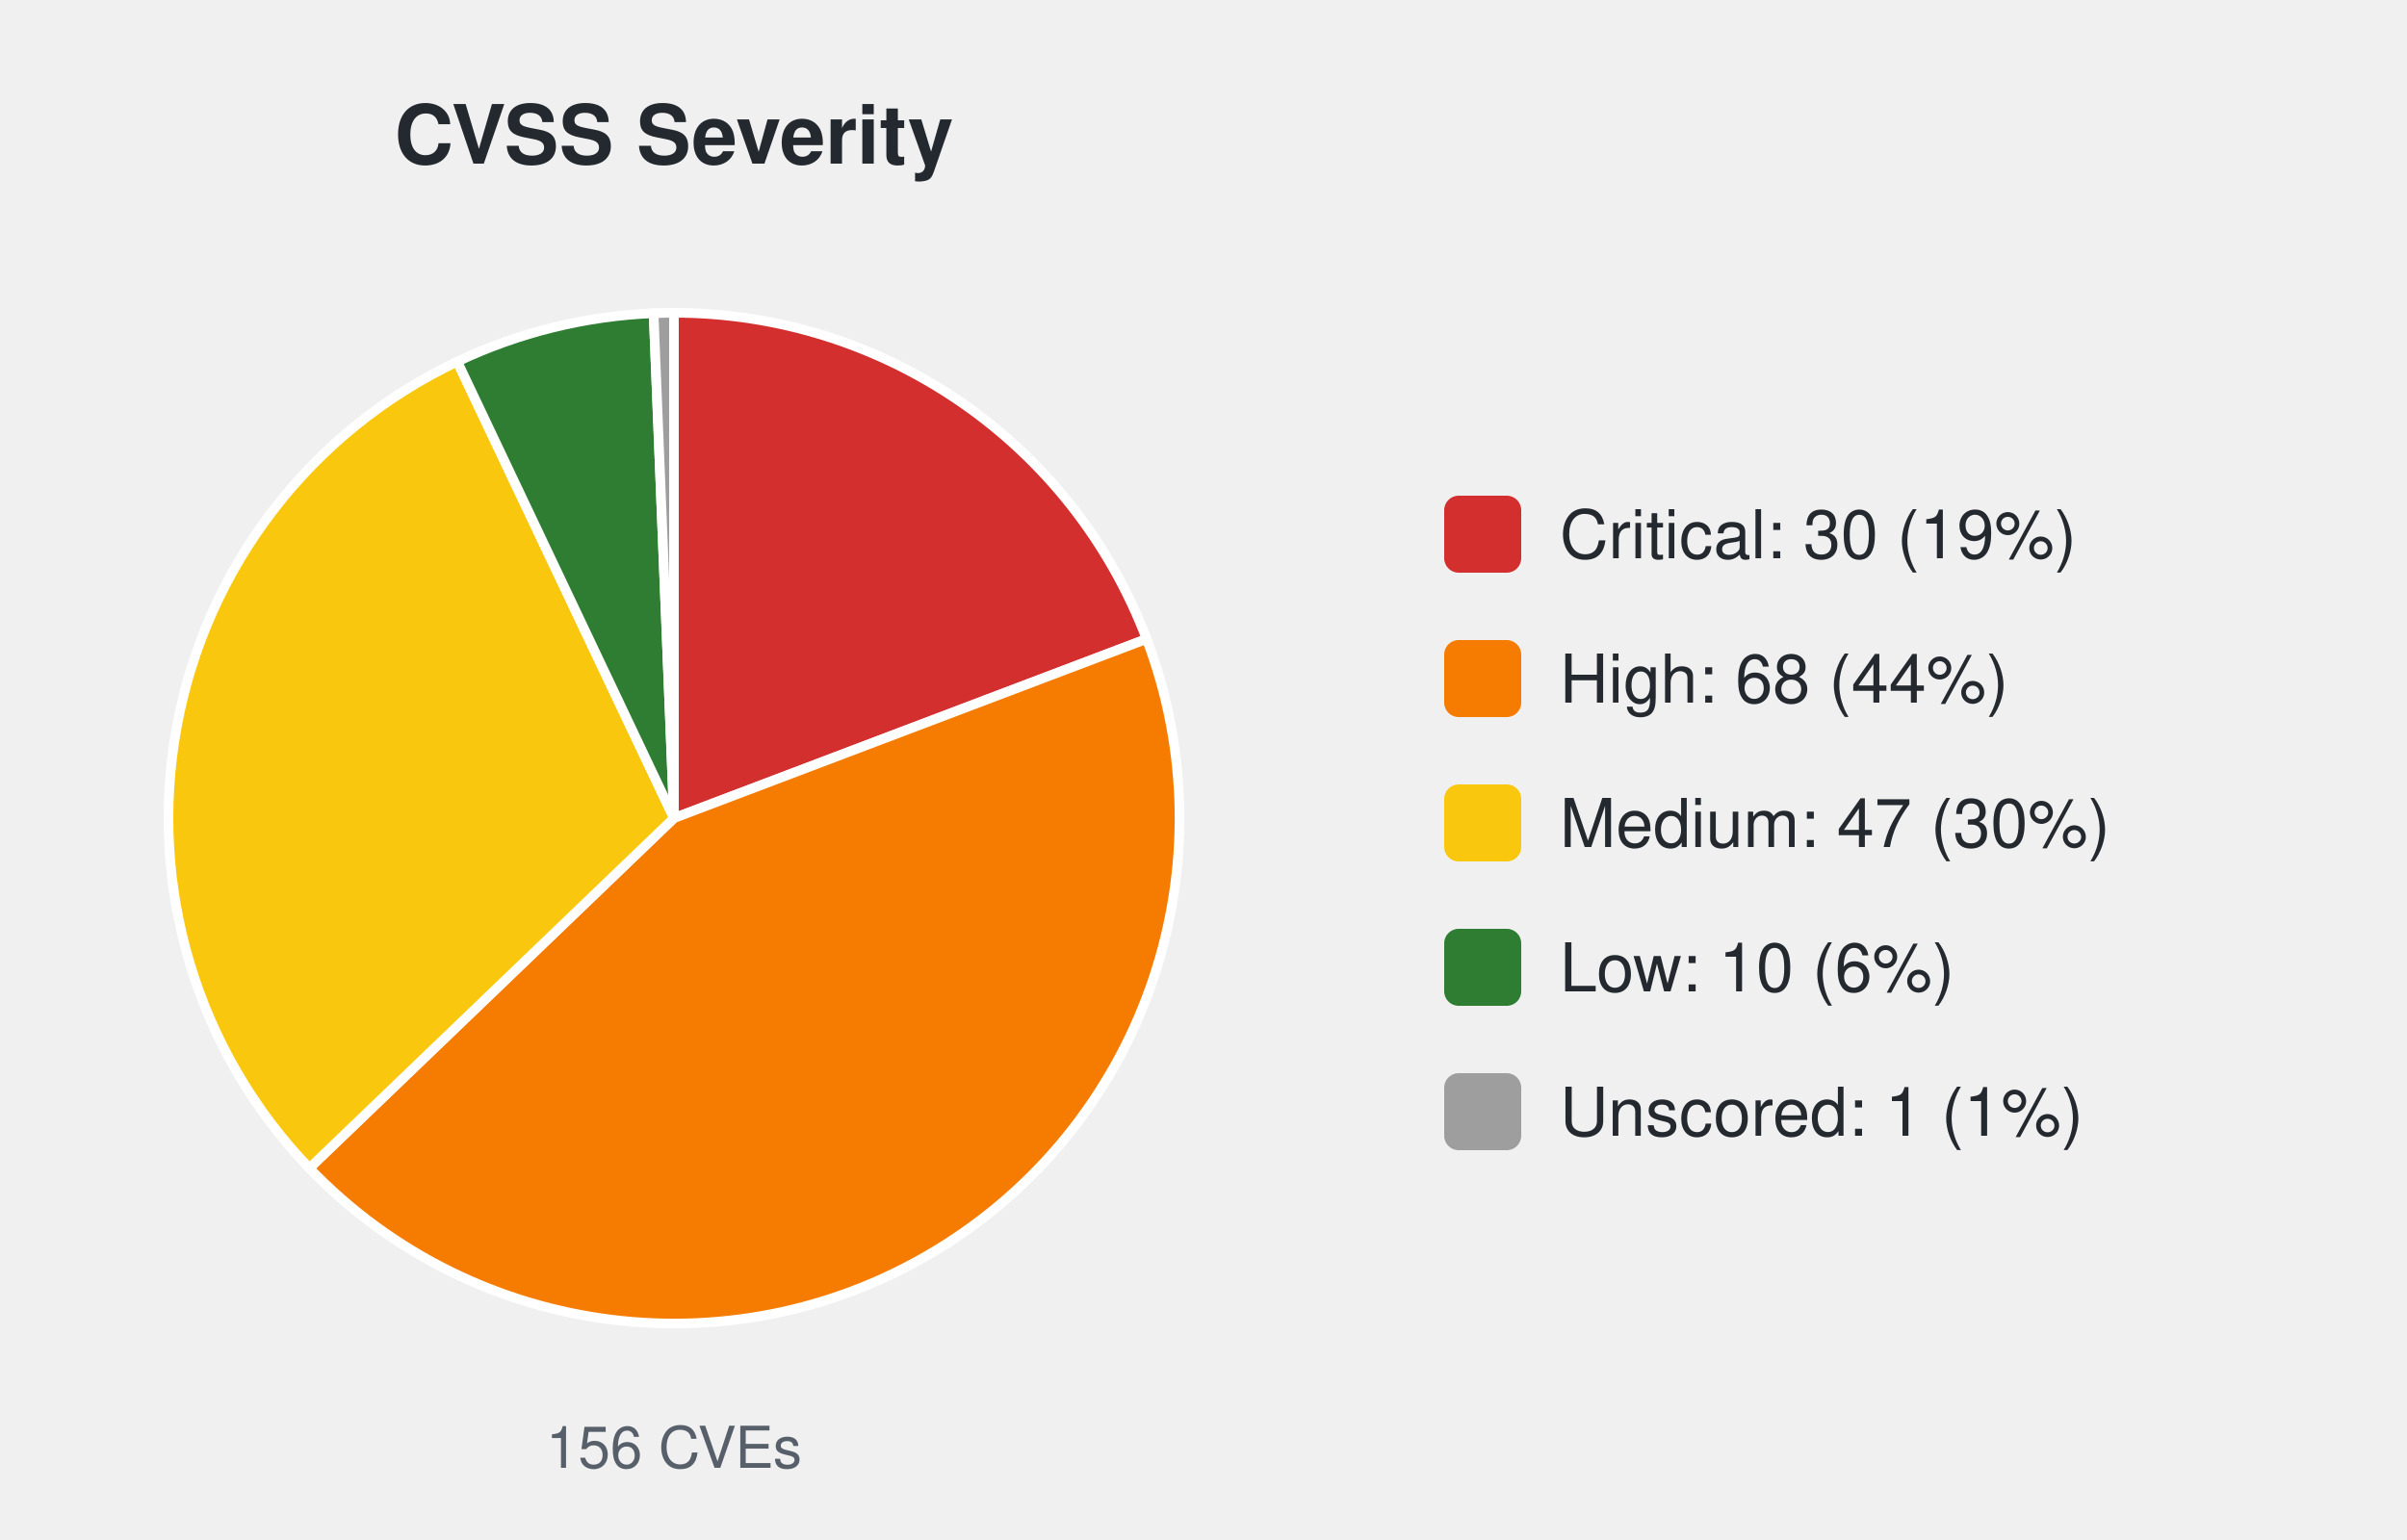
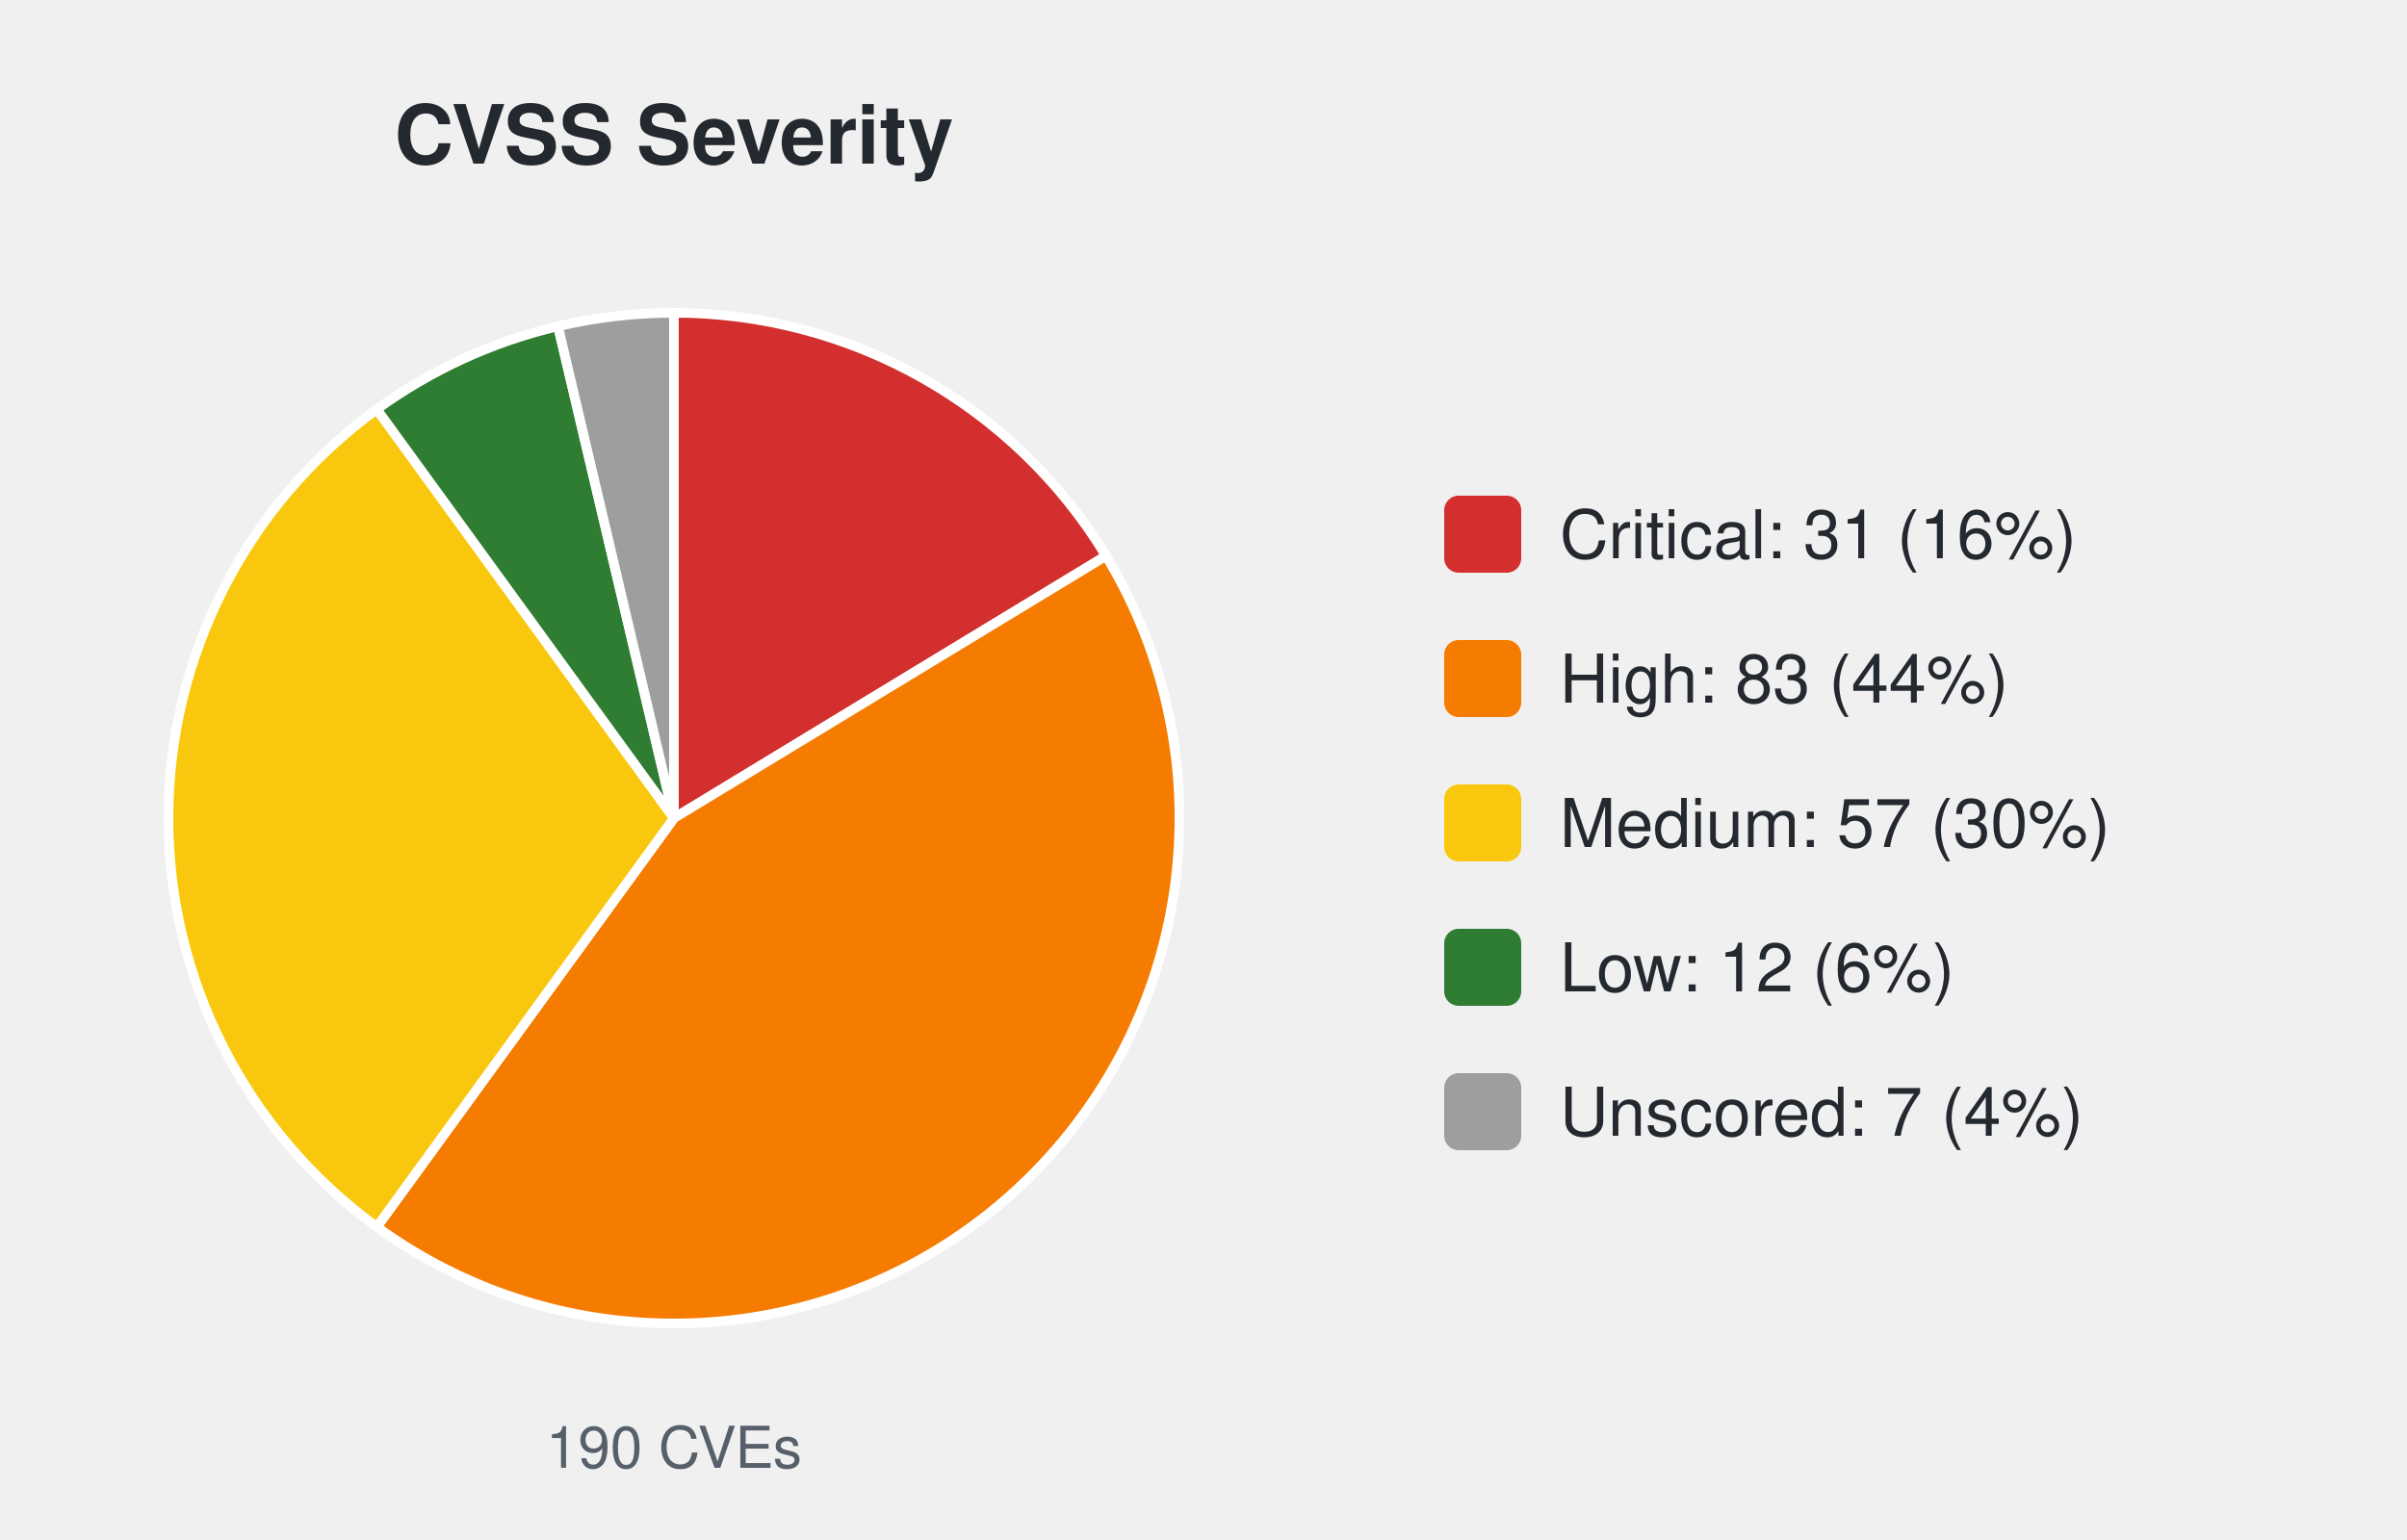
<svg xmlns="http://www.w3.org/2000/svg" width="500" height="320" viewBox="0 0 500 320" font-family="-apple-system,Segoe UI,Helvetica,Arial,sans-serif">
  <text x="140.0" y="34" font-size="17" font-weight="600" text-anchor="middle" fill="#24292f">CVSS Severity</text>
-   <path d="M140.00,170.00 L140.00,65.00 A105.0,105.0 0 0 1 238.18,132.77 Z" fill="#d32f2f" stroke="#ffffff" stroke-width="2" />
-   <path d="M140.00,170.00 L238.18,132.77 A105.0,105.0 0 0 1 64.27,242.74 Z" fill="#f57c00" stroke="#ffffff" stroke-width="2" />
-   <path d="M140.00,170.00 L64.27,242.74 A105.0,105.0 0 0 1 94.99,75.14 Z" fill="#f9c80e" stroke="#ffffff" stroke-width="2" />
-   <path d="M140.00,170.00 L94.99,75.14 A105.0,105.0 0 0 1 135.77,65.09 Z" fill="#2e7d32" stroke="#ffffff" stroke-width="2" />
-   <path d="M140.00,170.00 L135.77,65.09 A105.0,105.0 0 0 1 140.00,65.00 Z" fill="#9e9e9e" stroke="#ffffff" stroke-width="2" />
-   <text x="140.0" y="305" font-size="12" text-anchor="middle" fill="#57606a">156 CVEs</text>
+   <path d="M140.00,170.00 L140.00,65.00 A105.0,105.0 0 0 1 229.75,115.51 Z" fill="#d32f2f" stroke="#ffffff" stroke-width="2" />
+   <path d="M140.00,170.00 L229.75,115.51 A105.0,105.0 0 0 1 78.28,254.95 Z" fill="#f57c00" stroke="#ffffff" stroke-width="2" />
+   <path d="M140.00,170.00 L78.28,254.95 A105.0,105.0 0 0 1 78.28,85.05 Z" fill="#f9c80e" stroke="#ffffff" stroke-width="2" />
+   <path d="M140.00,170.00 L78.28,85.05 A105.0,105.0 0 0 1 115.91,67.80 Z" fill="#2e7d32" stroke="#ffffff" stroke-width="2" />
+   <path d="M140.00,170.00 L115.91,67.80 A105.0,105.0 0 0 1 140.00,65.00 Z" fill="#9e9e9e" stroke="#ffffff" stroke-width="2" />
+   <text x="140.0" y="305" font-size="12" text-anchor="middle" fill="#57606a">190 CVEs</text>
  <rect x="300.0" y="103.0" width="16" height="16" rx="3" fill="#d32f2f" />
-   <text x="324.0" y="116.0" font-size="14" fill="#24292f">Critical: 30 (19%)</text>
+   <text x="324.0" y="116.0" font-size="14" fill="#24292f">Critical: 31 (16%)</text>
  <rect x="300.0" y="133.0" width="16" height="16" rx="3" fill="#f57c00" />
-   <text x="324.0" y="146.0" font-size="14" fill="#24292f">High: 68 (44%)</text>
+   <text x="324.0" y="146.0" font-size="14" fill="#24292f">High: 83 (44%)</text>
  <rect x="300.0" y="163.0" width="16" height="16" rx="3" fill="#f9c80e" />
-   <text x="324.0" y="176.0" font-size="14" fill="#24292f">Medium: 47 (30%)</text>
+   <text x="324.0" y="176.0" font-size="14" fill="#24292f">Medium: 57 (30%)</text>
  <rect x="300.0" y="193.0" width="16" height="16" rx="3" fill="#2e7d32" />
-   <text x="324.0" y="206.0" font-size="14" fill="#24292f">Low: 10 (6%)</text>
+   <text x="324.0" y="206.0" font-size="14" fill="#24292f">Low: 12 (6%)</text>
  <rect x="300.0" y="223.0" width="16" height="16" rx="3" fill="#9e9e9e" />
-   <text x="324.0" y="236.0" font-size="14" fill="#24292f">Unscored: 1 (1%)</text>
+   <text x="324.0" y="236.0" font-size="14" fill="#24292f">Unscored: 7 (4%)</text>
</svg>
